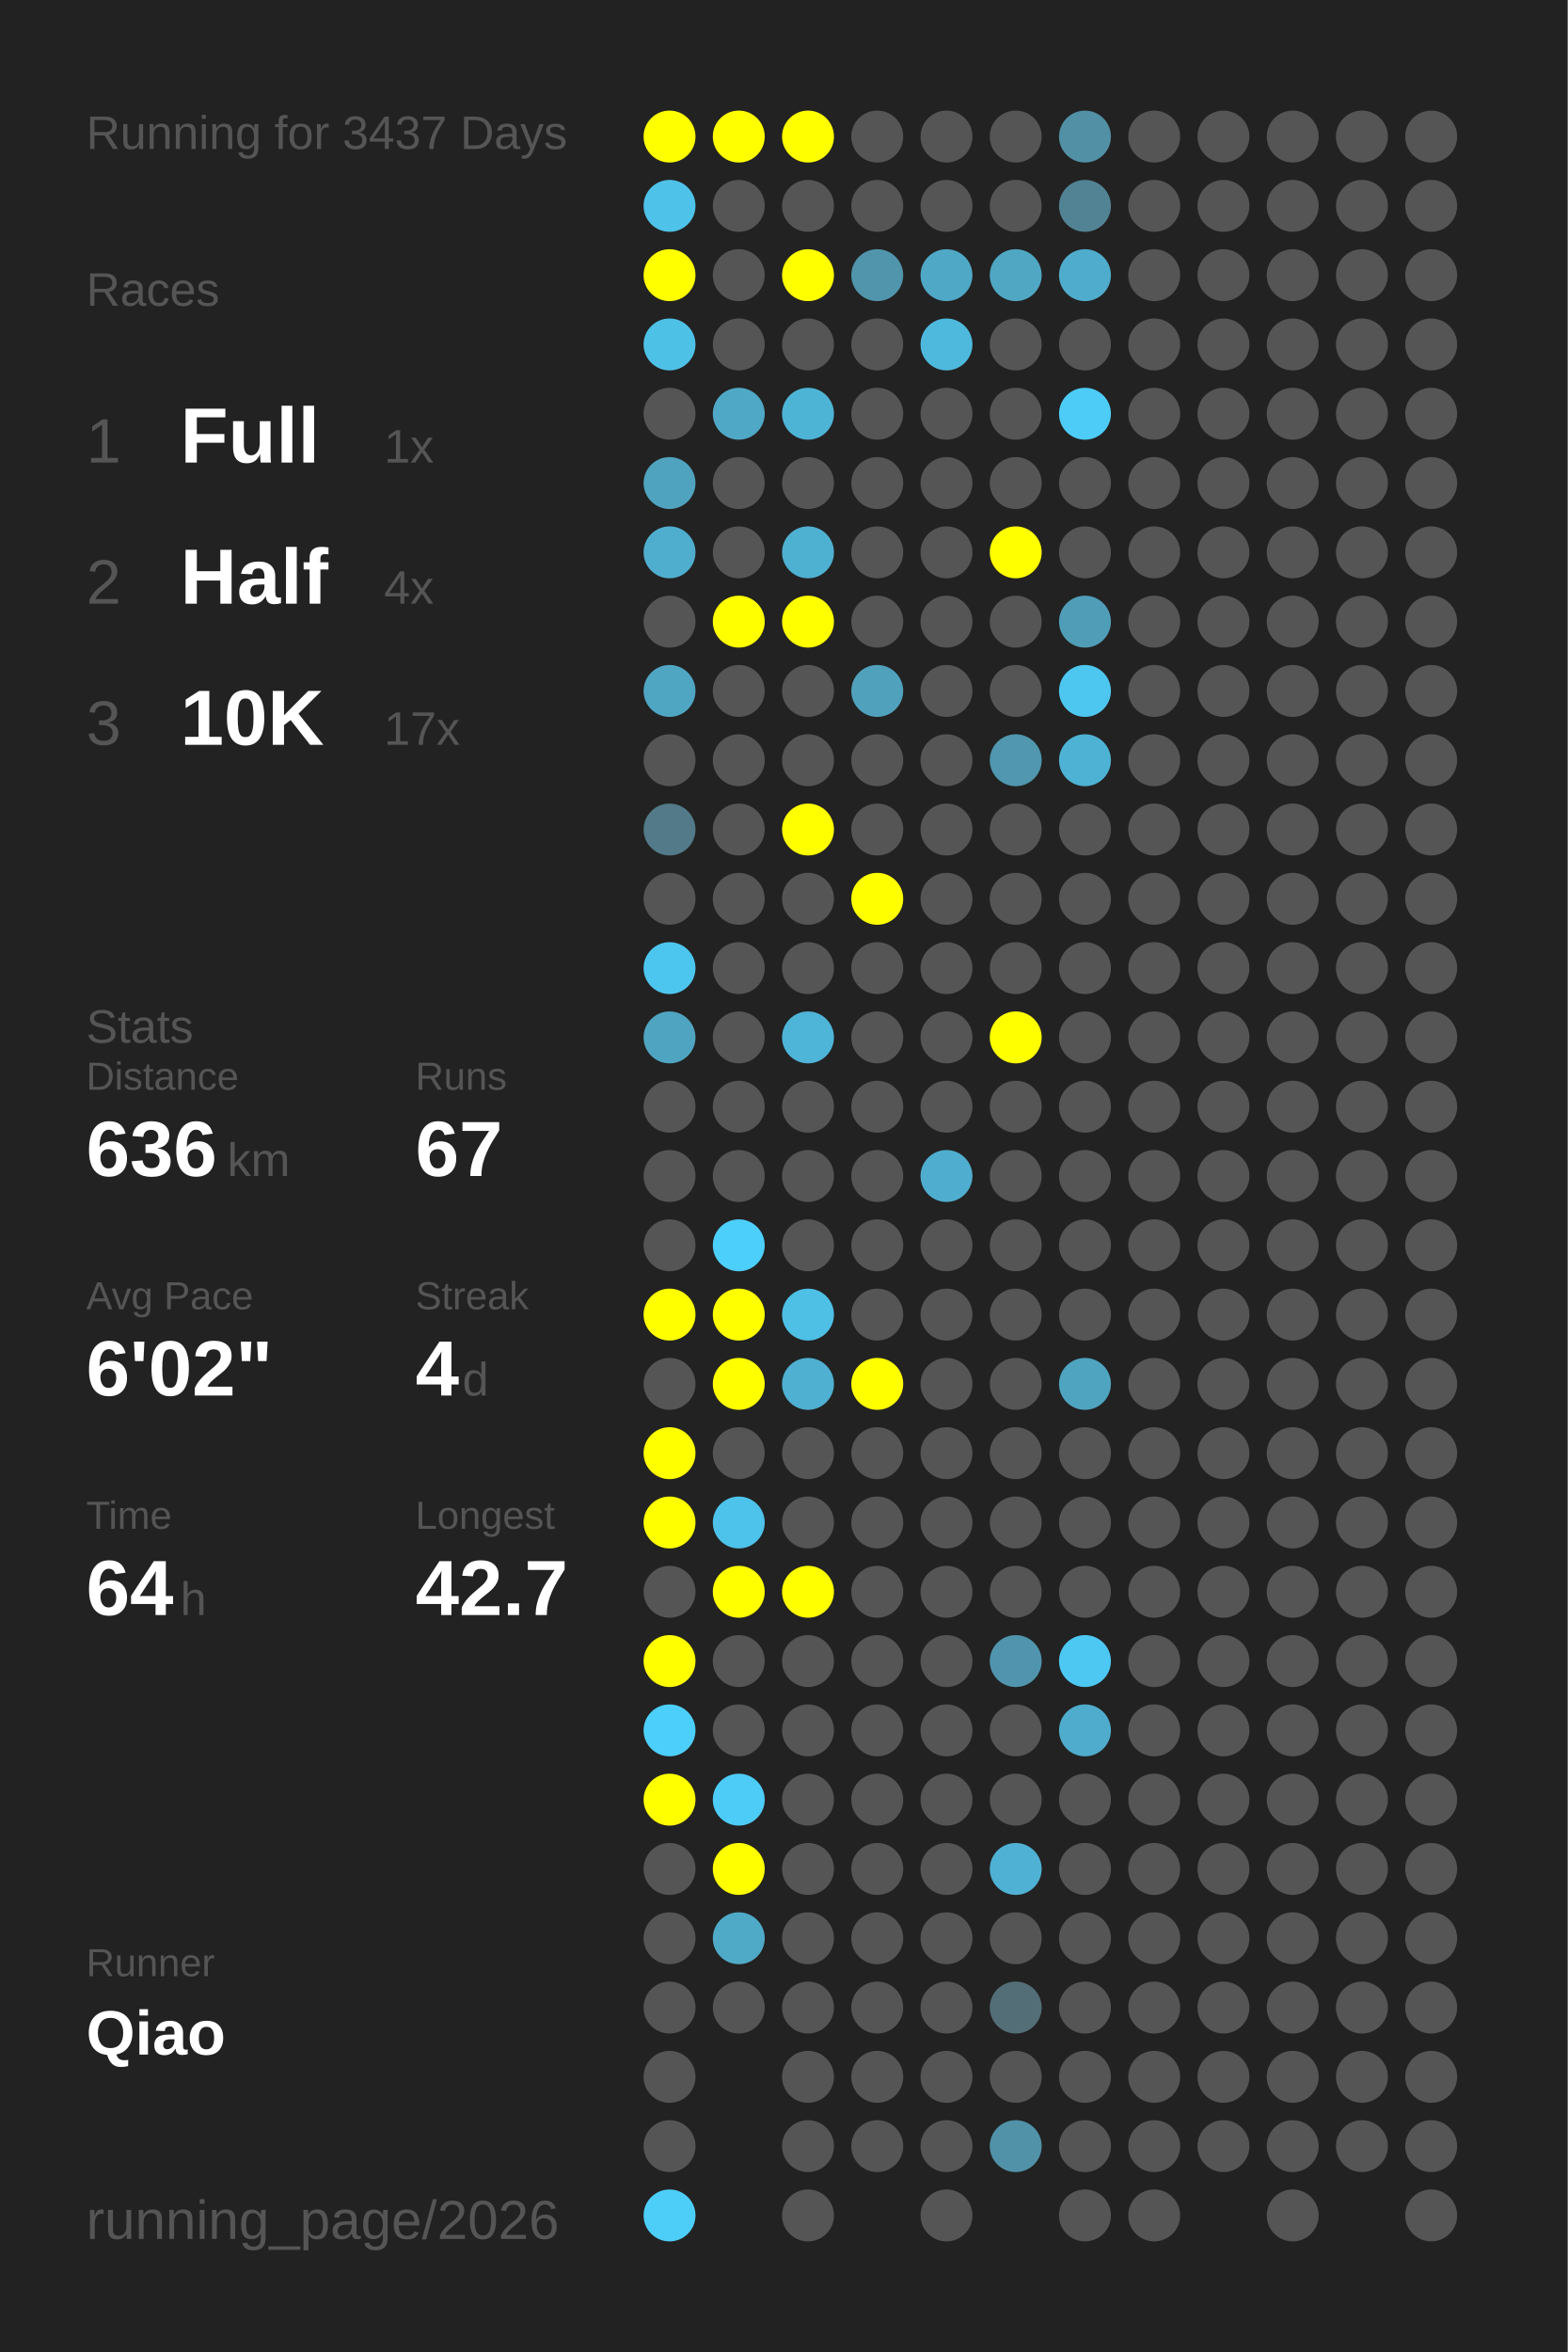
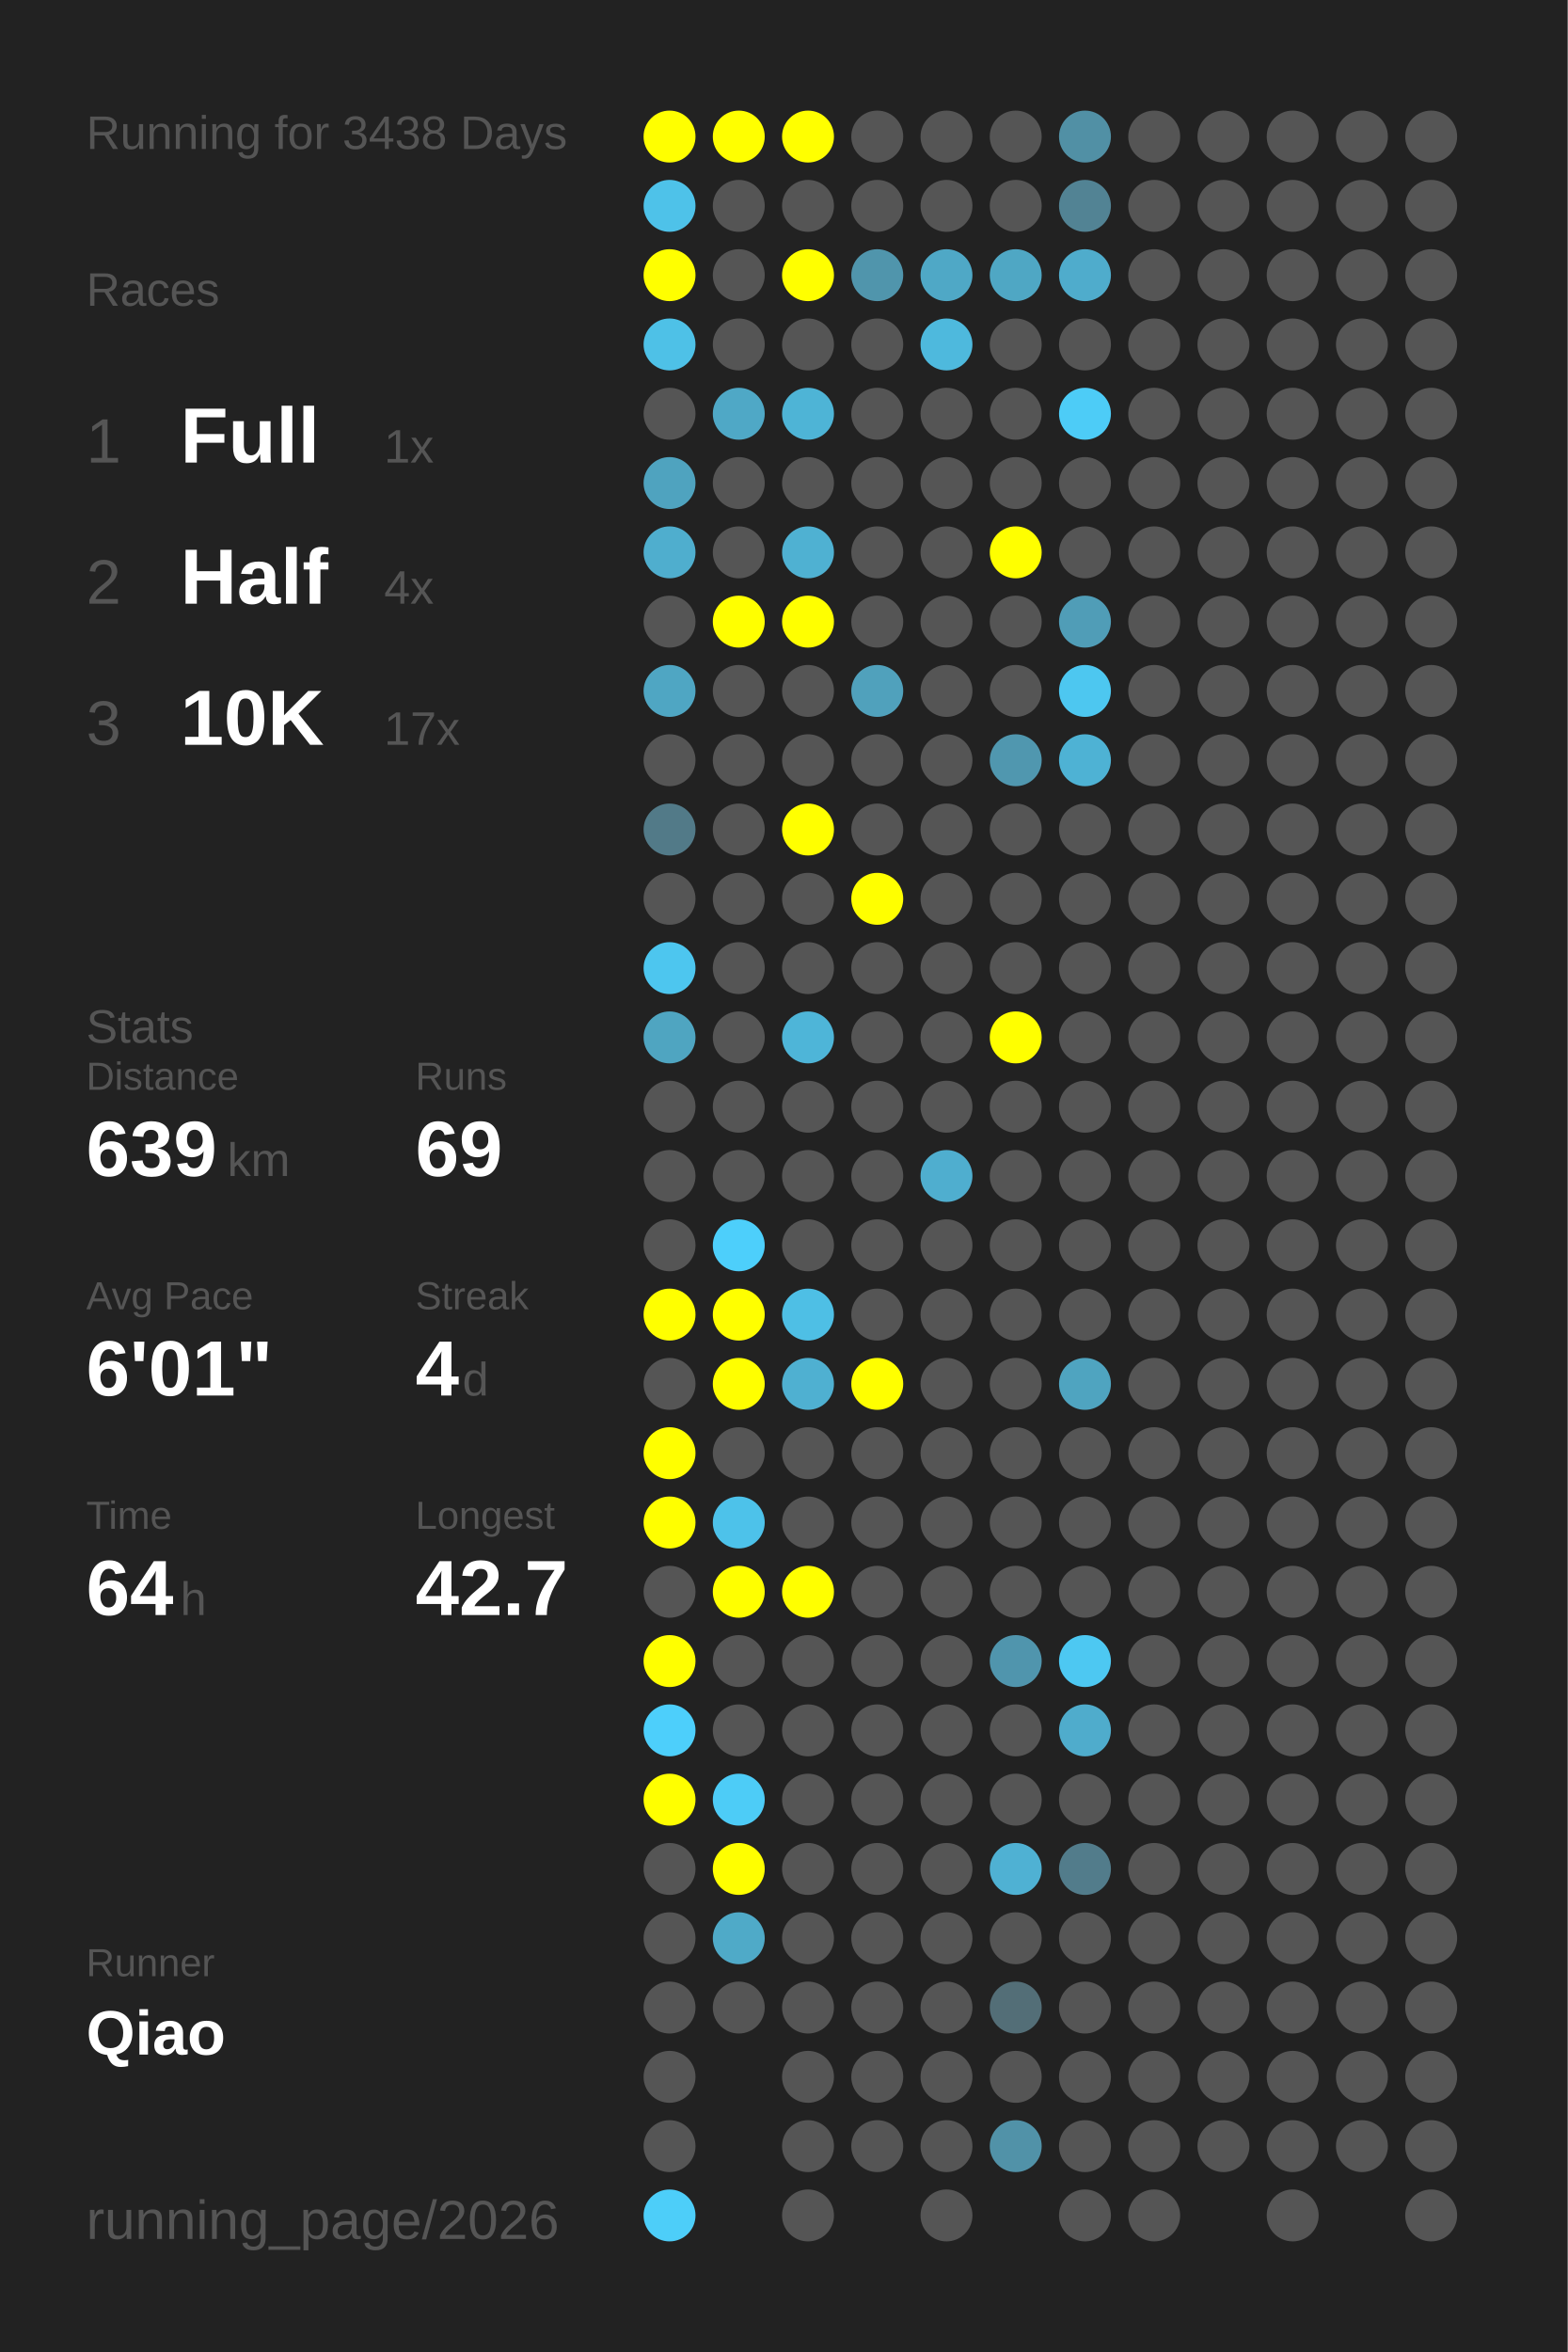
<svg xmlns="http://www.w3.org/2000/svg" baseProfile="full" height="300mm" version="1.1" viewBox="0,0,200,300" width="200mm">
  <defs />
  <rect fill="#222222" height="300" width="200" x="0" y="0" />
-   <text fill="#555555" style="font-size:6px; font-family:Arial;" x="11" y="19">Running for 3437 Days</text>
+   <text fill="#555555" style="font-size:6px; font-family:Arial;" x="11" y="19">Running for 3438 Days</text>
  <text fill="#555555" style="font-size:6px; font-family:Arial;" x="11" y="39">Races</text>
  <text fill="#555555" style="font-size:8px; font-family:Arial;" x="11" y="59">1</text>
  <text fill="#FFFFFF" style="font-size:10px; font-family:Arial; font-weight:bold;" x="23" y="59">Full</text>
  <text fill="#555555" style="font-size:6px; font-family:Arial;" x="49" y="59">1x</text>
  <text fill="#555555" style="font-size:8px; font-family:Arial;" x="11" y="77">2</text>
  <text fill="#FFFFFF" style="font-size:10px; font-family:Arial; font-weight:bold;" x="23" y="77">Half</text>
  <text fill="#555555" style="font-size:6px; font-family:Arial;" x="49" y="77">4x</text>
  <text fill="#555555" style="font-size:8px; font-family:Arial;" x="11" y="95">3</text>
  <text fill="#FFFFFF" style="font-size:10px; font-family:Arial; font-weight:bold;" x="23" y="95">10K</text>
  <text fill="#555555" style="font-size:6px; font-family:Arial;" x="49" y="95">17x</text>
  <text fill="#555555" style="font-size:6px; font-family:Arial;" x="11" y="133">Stats</text>
  <text fill="#555555" style="font-size:5px; font-family:Arial;" x="11" y="139">Distance</text>
-   <text fill="#FFFFFF" style="font-size:10px; font-family:Arial; font-weight:bold;" x="11" y="150">636</text>
+   <text fill="#FFFFFF" style="font-size:10px; font-family:Arial; font-weight:bold;" x="11" y="150">639</text>
  <text fill="#555555" style="font-size:6px; font-family:Arial;" x="29" y="150">km</text>
  <text fill="#555555" style="font-size:5px; font-family:Arial;" x="53" y="139">Runs</text>
-   <text fill="#FFFFFF" style="font-size:10px; font-family:Arial; font-weight:bold;" x="53" y="150">67</text>
+   <text fill="#FFFFFF" style="font-size:10px; font-family:Arial; font-weight:bold;" x="53" y="150">69</text>
  <text fill="#555555" style="font-size:5px; font-family:Arial;" x="11" y="167">Avg Pace</text>
-   <text fill="#FFFFFF" style="font-size:10px; font-family:Arial; font-weight:bold;" x="11" y="178">6'02"</text>
+   <text fill="#FFFFFF" style="font-size:10px; font-family:Arial; font-weight:bold;" x="11" y="178">6'01"</text>
  <text fill="#555555" style="font-size:5px; font-family:Arial;" x="53" y="167">Streak</text>
  <text fill="#FFFFFF" style="font-size:10px; font-family:Arial; font-weight:bold;" x="53" y="178">4</text>
  <text fill="#555555" style="font-size:6px; font-family:Arial;" x="59" y="178">d</text>
  <text fill="#555555" style="font-size:5px; font-family:Arial;" x="11" y="195">Time</text>
  <text fill="#FFFFFF" style="font-size:10px; font-family:Arial; font-weight:bold;" x="11" y="206">64</text>
  <text fill="#555555" style="font-size:6px; font-family:Arial;" x="23" y="206">h</text>
  <text fill="#555555" style="font-size:5px; font-family:Arial;" x="53" y="195">Longest</text>
  <text fill="#FFFFFF" style="font-size:10px; font-family:Arial; font-weight:bold;" x="53" y="206">42.7</text>
  <text fill="#555555" style="font-size:5px; font-family:Arial;" x="11" y="252.065">Runner</text>
  <text fill="#FFFFFF" style="font-size:8px; font-family:Arial; font-weight:bold;" x="11" y="262.065">Qiao</text>
  <text fill="#555555" style="font-size:7px; font-family:Arial;" x="11" y="285.581">running_page/2026</text>
  <circle cx="85.417" cy="17.419" fill="#FFFF00" r="3.312" />
  <circle cx="85.417" cy="26.258" fill="#4ec2e9" r="3.312" />
  <circle cx="85.417" cy="35.097" fill="#FFFF00" r="3.312" />
  <circle cx="85.417" cy="43.935" fill="#4ec1e7" r="3.312" />
  <circle cx="85.417" cy="52.774" fill="#555555" r="3.312" />
  <circle cx="85.417" cy="61.613" fill="#4fa3bf" r="3.312" />
  <circle cx="85.417" cy="70.452" fill="#4faece" r="3.312" />
  <circle cx="85.417" cy="79.29" fill="#555555" r="3.312" />
  <circle cx="85.417" cy="88.129" fill="#4fa6c3" r="3.312" />
  <circle cx="85.417" cy="96.968" fill="#555555" r="3.312" />
  <circle cx="85.417" cy="105.806" fill="#527a88" r="3.312" />
  <circle cx="85.417" cy="114.645" fill="#555555" r="3.312" />
  <circle cx="85.417" cy="123.484" fill="#4dc6ef" r="3.312" />
  <circle cx="85.417" cy="132.323" fill="#4fa5c1" r="3.312" />
  <circle cx="85.417" cy="141.161" fill="#555555" r="3.312" />
  <circle cx="85.417" cy="150" fill="#555555" r="3.312" />
  <circle cx="85.417" cy="158.839" fill="#555555" r="3.312" />
  <circle cx="85.417" cy="167.677" fill="#FFFF00" r="3.312" />
  <circle cx="85.417" cy="176.516" fill="#555555" r="3.312" />
  <circle cx="85.417" cy="185.355" fill="#FFFF00" r="3.312" />
  <circle cx="85.417" cy="194.194" fill="#FFFF00" r="3.312" />
  <circle cx="85.417" cy="203.032" fill="#555555" r="3.312" />
  <circle cx="85.417" cy="211.871" fill="#FFFF00" r="3.312" />
  <circle cx="85.417" cy="220.71" fill="#4dcffb" r="3.312" />
  <circle cx="85.417" cy="229.548" fill="#FFFF00" r="3.312" />
  <circle cx="85.417" cy="238.387" fill="#555555" r="3.312" />
  <circle cx="85.417" cy="247.226" fill="#555555" r="3.312" />
  <circle cx="85.417" cy="256.065" fill="#555555" r="3.312" />
  <circle cx="85.417" cy="264.903" fill="#555555" r="3.312" />
  <circle cx="85.417" cy="273.742" fill="#555555" r="3.312" />
  <circle cx="85.417" cy="282.581" fill="#4dcef9" r="3.312" />
  <circle cx="94.25" cy="17.419" fill="#FFFF00" r="3.312" />
  <circle cx="94.25" cy="26.258" fill="#555555" r="3.312" />
  <circle cx="94.25" cy="35.097" fill="#555555" r="3.312" />
  <circle cx="94.25" cy="43.935" fill="#555555" r="3.312" />
  <circle cx="94.25" cy="52.774" fill="#4fa8c6" r="3.312" />
  <circle cx="94.25" cy="61.613" fill="#555555" r="3.312" />
  <circle cx="94.25" cy="70.452" fill="#555555" r="3.312" />
  <circle cx="94.25" cy="79.29" fill="#FFFF00" r="3.312" />
  <circle cx="94.25" cy="88.129" fill="#555555" r="3.312" />
  <circle cx="94.25" cy="96.968" fill="#555555" r="3.312" />
  <circle cx="94.25" cy="105.806" fill="#555555" r="3.312" />
  <circle cx="94.25" cy="114.645" fill="#555555" r="3.312" />
  <circle cx="94.25" cy="123.484" fill="#555555" r="3.312" />
  <circle cx="94.25" cy="132.323" fill="#555555" r="3.312" />
  <circle cx="94.25" cy="141.161" fill="#555555" r="3.312" />
  <circle cx="94.25" cy="150" fill="#555555" r="3.312" />
  <circle cx="94.25" cy="158.839" fill="#4dcffb" r="3.312" />
  <circle cx="94.25" cy="167.677" fill="#FFFF00" r="3.312" />
  <circle cx="94.25" cy="176.516" fill="#FFFF00" r="3.312" />
  <circle cx="94.25" cy="185.355" fill="#555555" r="3.312" />
  <circle cx="94.25" cy="194.194" fill="#4dc2ea" r="3.312" />
  <circle cx="94.25" cy="203.032" fill="#FFFF00" r="3.312" />
  <circle cx="94.25" cy="211.871" fill="#555555" r="3.312" />
  <circle cx="94.25" cy="220.71" fill="#555555" r="3.312" />
  <circle cx="94.25" cy="229.548" fill="#4dccf7" r="3.312" />
  <circle cx="94.25" cy="238.387" fill="#FFFF00" r="3.312" />
  <circle cx="94.25" cy="247.226" fill="#4faac8" r="3.312" />
  <circle cx="94.25" cy="256.065" fill="#555555" r="3.312" />
  <circle cx="103.083" cy="17.419" fill="#FFFF00" r="3.312" />
  <circle cx="103.083" cy="26.258" fill="#555555" r="3.312" />
  <circle cx="103.083" cy="35.097" fill="#FFFF00" r="3.312" />
  <circle cx="103.083" cy="43.935" fill="#555555" r="3.312" />
  <circle cx="103.083" cy="52.774" fill="#4eb4d6" r="3.312" />
  <circle cx="103.083" cy="61.613" fill="#555555" r="3.312" />
  <circle cx="103.083" cy="70.452" fill="#4fb1d2" r="3.312" />
  <circle cx="103.083" cy="79.29" fill="#FFFF00" r="3.312" />
  <circle cx="103.083" cy="88.129" fill="#555555" r="3.312" />
  <circle cx="103.083" cy="96.968" fill="#555555" r="3.312" />
  <circle cx="103.083" cy="105.806" fill="#FFFF00" r="3.312" />
  <circle cx="103.083" cy="114.645" fill="#555555" r="3.312" />
  <circle cx="103.083" cy="123.484" fill="#555555" r="3.312" />
  <circle cx="103.083" cy="132.323" fill="#4eb5d8" r="3.312" />
  <circle cx="103.083" cy="141.161" fill="#555555" r="3.312" />
  <circle cx="103.083" cy="150" fill="#555555" r="3.312" />
  <circle cx="103.083" cy="158.839" fill="#555555" r="3.312" />
  <circle cx="103.083" cy="167.677" fill="#4ebfe5" r="3.312" />
  <circle cx="103.083" cy="176.516" fill="#4fb0d1" r="3.312" />
  <circle cx="103.083" cy="185.355" fill="#555555" r="3.312" />
  <circle cx="103.083" cy="194.194" fill="#555555" r="3.312" />
  <circle cx="103.083" cy="203.032" fill="#FFFF00" r="3.312" />
  <circle cx="103.083" cy="211.871" fill="#555555" r="3.312" />
  <circle cx="103.083" cy="220.71" fill="#555555" r="3.312" />
  <circle cx="103.083" cy="229.548" fill="#555555" r="3.312" />
  <circle cx="103.083" cy="238.387" fill="#555555" r="3.312" />
  <circle cx="103.083" cy="247.226" fill="#555555" r="3.312" />
  <circle cx="103.083" cy="256.065" fill="#555555" r="3.312" />
  <circle cx="103.083" cy="264.903" fill="#555555" r="3.312" />
  <circle cx="103.083" cy="273.742" fill="#555555" r="3.312" />
  <circle cx="103.083" cy="282.581" fill="#555555" r="3.312" />
  <circle cx="111.917" cy="17.419" fill="#555555" r="3.312" />
  <circle cx="111.917" cy="26.258" fill="#555555" r="3.312" />
  <circle cx="111.917" cy="35.097" fill="#5095ac" r="3.312" />
  <circle cx="111.917" cy="43.935" fill="#555555" r="3.312" />
  <circle cx="111.917" cy="52.774" fill="#555555" r="3.312" />
  <circle cx="111.917" cy="61.613" fill="#555555" r="3.312" />
  <circle cx="111.917" cy="70.452" fill="#555555" r="3.312" />
  <circle cx="111.917" cy="79.29" fill="#555555" r="3.312" />
  <circle cx="111.917" cy="88.129" fill="#50a1bc" r="3.312" />
  <circle cx="111.917" cy="96.968" fill="#555555" r="3.312" />
  <circle cx="111.917" cy="105.806" fill="#555555" r="3.312" />
  <circle cx="111.917" cy="114.645" fill="#FFFF00" r="3.312" />
  <circle cx="111.917" cy="123.484" fill="#555555" r="3.312" />
  <circle cx="111.917" cy="132.323" fill="#555555" r="3.312" />
  <circle cx="111.917" cy="141.161" fill="#555555" r="3.312" />
  <circle cx="111.917" cy="150" fill="#555555" r="3.312" />
  <circle cx="111.917" cy="158.839" fill="#555555" r="3.312" />
  <circle cx="111.917" cy="167.677" fill="#555555" r="3.312" />
  <circle cx="111.917" cy="176.516" fill="#FFFF00" r="3.312" />
  <circle cx="111.917" cy="185.355" fill="#555555" r="3.312" />
  <circle cx="111.917" cy="194.194" fill="#555555" r="3.312" />
  <circle cx="111.917" cy="203.032" fill="#555555" r="3.312" />
  <circle cx="111.917" cy="211.871" fill="#555555" r="3.312" />
  <circle cx="111.917" cy="220.71" fill="#555555" r="3.312" />
  <circle cx="111.917" cy="229.548" fill="#555555" r="3.312" />
  <circle cx="111.917" cy="238.387" fill="#555555" r="3.312" />
  <circle cx="111.917" cy="247.226" fill="#555555" r="3.312" />
  <circle cx="111.917" cy="256.065" fill="#555555" r="3.312" />
  <circle cx="111.917" cy="264.903" fill="#555555" r="3.312" />
  <circle cx="111.917" cy="273.742" fill="#555555" r="3.312" />
  <circle cx="120.75" cy="17.419" fill="#555555" r="3.312" />
  <circle cx="120.75" cy="26.258" fill="#555555" r="3.312" />
  <circle cx="120.75" cy="35.097" fill="#4fa8c6" r="3.312" />
  <circle cx="120.75" cy="43.935" fill="#4eb9dd" r="3.312" />
  <circle cx="120.75" cy="52.774" fill="#555555" r="3.312" />
  <circle cx="120.75" cy="61.613" fill="#555555" r="3.312" />
  <circle cx="120.75" cy="70.452" fill="#555555" r="3.312" />
  <circle cx="120.75" cy="79.29" fill="#555555" r="3.312" />
  <circle cx="120.75" cy="88.129" fill="#555555" r="3.312" />
  <circle cx="120.75" cy="96.968" fill="#555555" r="3.312" />
  <circle cx="120.75" cy="105.806" fill="#555555" r="3.312" />
  <circle cx="120.75" cy="114.645" fill="#555555" r="3.312" />
  <circle cx="120.75" cy="123.484" fill="#555555" r="3.312" />
  <circle cx="120.75" cy="132.323" fill="#555555" r="3.312" />
  <circle cx="120.75" cy="141.161" fill="#555555" r="3.312" />
  <circle cx="120.75" cy="150" fill="#4faecf" r="3.312" />
  <circle cx="120.75" cy="158.839" fill="#555555" r="3.312" />
  <circle cx="120.75" cy="167.677" fill="#555555" r="3.312" />
  <circle cx="120.75" cy="176.516" fill="#555555" r="3.312" />
  <circle cx="120.75" cy="185.355" fill="#555555" r="3.312" />
  <circle cx="120.75" cy="194.194" fill="#555555" r="3.312" />
  <circle cx="120.75" cy="203.032" fill="#555555" r="3.312" />
  <circle cx="120.75" cy="211.871" fill="#555555" r="3.312" />
  <circle cx="120.75" cy="220.71" fill="#555555" r="3.312" />
  <circle cx="120.75" cy="229.548" fill="#555555" r="3.312" />
  <circle cx="120.75" cy="238.387" fill="#555555" r="3.312" />
  <circle cx="120.75" cy="247.226" fill="#555555" r="3.312" />
  <circle cx="120.75" cy="256.065" fill="#555555" r="3.312" />
  <circle cx="120.75" cy="264.903" fill="#555555" r="3.312" />
  <circle cx="120.75" cy="273.742" fill="#555555" r="3.312" />
  <circle cx="120.75" cy="282.581" fill="#555555" r="3.312" />
  <circle cx="129.583" cy="17.419" fill="#555555" r="3.312" />
  <circle cx="129.583" cy="26.258" fill="#555555" r="3.312" />
  <circle cx="129.583" cy="35.097" fill="#4fa7c4" r="3.312" />
  <circle cx="129.583" cy="43.935" fill="#555555" r="3.312" />
  <circle cx="129.583" cy="52.774" fill="#555555" r="3.312" />
  <circle cx="129.583" cy="61.613" fill="#555555" r="3.312" />
  <circle cx="129.583" cy="70.452" fill="#FFFF00" r="3.312" />
  <circle cx="129.583" cy="79.29" fill="#555555" r="3.312" />
  <circle cx="129.583" cy="88.129" fill="#555555" r="3.312" />
  <circle cx="129.583" cy="96.968" fill="#5097af" r="3.312" />
  <circle cx="129.583" cy="105.806" fill="#555555" r="3.312" />
  <circle cx="129.583" cy="114.645" fill="#555555" r="3.312" />
  <circle cx="129.583" cy="123.484" fill="#555555" r="3.312" />
  <circle cx="129.583" cy="132.323" fill="#FFFF00" r="3.312" />
  <circle cx="129.583" cy="141.161" fill="#555555" r="3.312" />
  <circle cx="129.583" cy="150" fill="#555555" r="3.312" />
  <circle cx="129.583" cy="158.839" fill="#555555" r="3.312" />
  <circle cx="129.583" cy="167.677" fill="#555555" r="3.312" />
  <circle cx="129.583" cy="176.516" fill="#555555" r="3.312" />
  <circle cx="129.583" cy="185.355" fill="#555555" r="3.312" />
  <circle cx="129.583" cy="194.194" fill="#555555" r="3.312" />
  <circle cx="129.583" cy="203.032" fill="#555555" r="3.312" />
  <circle cx="129.583" cy="211.871" fill="#5095ad" r="3.312" />
  <circle cx="129.583" cy="220.71" fill="#555555" r="3.312" />
  <circle cx="129.583" cy="229.548" fill="#555555" r="3.312" />
  <circle cx="129.583" cy="238.387" fill="#4fb1d3" r="3.312" />
  <circle cx="129.583" cy="247.226" fill="#555555" r="3.312" />
  <circle cx="129.583" cy="256.065" fill="#536e77" r="3.312" />
  <circle cx="129.583" cy="264.903" fill="#555555" r="3.312" />
  <circle cx="129.583" cy="273.742" fill="#5192a8" r="3.312" />
  <circle cx="138.417" cy="17.419" fill="#5190a5" r="3.312" />
  <circle cx="138.417" cy="26.258" fill="#528394" r="3.312" />
  <circle cx="138.417" cy="35.097" fill="#4faccc" r="3.312" />
  <circle cx="138.417" cy="43.935" fill="#555555" r="3.312" />
  <circle cx="138.417" cy="52.774" fill="#4dccf7" r="3.312" />
  <circle cx="138.417" cy="61.613" fill="#555555" r="3.312" />
  <circle cx="138.417" cy="70.452" fill="#555555" r="3.312" />
  <circle cx="138.417" cy="79.29" fill="#509db7" r="3.312" />
  <circle cx="138.417" cy="88.129" fill="#4dc7f0" r="3.312" />
  <circle cx="138.417" cy="96.968" fill="#4eb2d4" r="3.312" />
  <circle cx="138.417" cy="105.806" fill="#555555" r="3.312" />
  <circle cx="138.417" cy="114.645" fill="#555555" r="3.312" />
  <circle cx="138.417" cy="123.484" fill="#555555" r="3.312" />
  <circle cx="138.417" cy="132.323" fill="#555555" r="3.312" />
  <circle cx="138.417" cy="141.161" fill="#555555" r="3.312" />
  <circle cx="138.417" cy="150" fill="#555555" r="3.312" />
  <circle cx="138.417" cy="158.839" fill="#555555" r="3.312" />
  <circle cx="138.417" cy="167.677" fill="#555555" r="3.312" />
  <circle cx="138.417" cy="176.516" fill="#4fa4c0" r="3.312" />
  <circle cx="138.417" cy="185.355" fill="#555555" r="3.312" />
  <circle cx="138.417" cy="194.194" fill="#555555" r="3.312" />
  <circle cx="138.417" cy="203.032" fill="#555555" r="3.312" />
  <circle cx="138.417" cy="211.871" fill="#4dc8f2" r="3.312" />
  <circle cx="138.417" cy="220.71" fill="#4faccc" r="3.312" />
  <circle cx="138.417" cy="229.548" fill="#555555" r="3.312" />
-   <circle cx="138.417" cy="238.387" fill="#555555" r="3.312" />
+   <circle cx="138.417" cy="238.387" fill="#527c8b" r="3.312" />
  <circle cx="138.417" cy="247.226" fill="#555555" r="3.312" />
  <circle cx="138.417" cy="256.065" fill="#555555" r="3.312" />
  <circle cx="138.417" cy="264.903" fill="#555555" r="3.312" />
  <circle cx="138.417" cy="273.742" fill="#555555" r="3.312" />
  <circle cx="138.417" cy="282.581" fill="#555555" r="3.312" />
  <circle cx="147.25" cy="17.419" fill="#555555" r="3.312" />
  <circle cx="147.25" cy="26.258" fill="#555555" r="3.312" />
  <circle cx="147.25" cy="35.097" fill="#555555" r="3.312" />
  <circle cx="147.25" cy="43.935" fill="#555555" r="3.312" />
  <circle cx="147.25" cy="52.774" fill="#555555" r="3.312" />
  <circle cx="147.25" cy="61.613" fill="#555555" r="3.312" />
  <circle cx="147.25" cy="70.452" fill="#555555" r="3.312" />
  <circle cx="147.25" cy="79.29" fill="#555555" r="3.312" />
  <circle cx="147.25" cy="88.129" fill="#555555" r="3.312" />
  <circle cx="147.25" cy="96.968" fill="#555555" r="3.312" />
  <circle cx="147.25" cy="105.806" fill="#555555" r="3.312" />
  <circle cx="147.25" cy="114.645" fill="#555555" r="3.312" />
  <circle cx="147.25" cy="123.484" fill="#555555" r="3.312" />
  <circle cx="147.25" cy="132.323" fill="#555555" r="3.312" />
  <circle cx="147.25" cy="141.161" fill="#555555" r="3.312" />
  <circle cx="147.25" cy="150" fill="#555555" r="3.312" />
  <circle cx="147.25" cy="158.839" fill="#555555" r="3.312" />
  <circle cx="147.25" cy="167.677" fill="#555555" r="3.312" />
  <circle cx="147.25" cy="176.516" fill="#555555" r="3.312" />
  <circle cx="147.25" cy="185.355" fill="#555555" r="3.312" />
  <circle cx="147.25" cy="194.194" fill="#555555" r="3.312" />
  <circle cx="147.25" cy="203.032" fill="#555555" r="3.312" />
  <circle cx="147.25" cy="211.871" fill="#555555" r="3.312" />
  <circle cx="147.25" cy="220.71" fill="#555555" r="3.312" />
  <circle cx="147.25" cy="229.548" fill="#555555" r="3.312" />
  <circle cx="147.25" cy="238.387" fill="#555555" r="3.312" />
  <circle cx="147.25" cy="247.226" fill="#555555" r="3.312" />
  <circle cx="147.25" cy="256.065" fill="#555555" r="3.312" />
  <circle cx="147.25" cy="264.903" fill="#555555" r="3.312" />
  <circle cx="147.25" cy="273.742" fill="#555555" r="3.312" />
  <circle cx="147.25" cy="282.581" fill="#555555" r="3.312" />
  <circle cx="156.083" cy="17.419" fill="#555555" r="3.312" />
  <circle cx="156.083" cy="26.258" fill="#555555" r="3.312" />
  <circle cx="156.083" cy="35.097" fill="#555555" r="3.312" />
  <circle cx="156.083" cy="43.935" fill="#555555" r="3.312" />
  <circle cx="156.083" cy="52.774" fill="#555555" r="3.312" />
  <circle cx="156.083" cy="61.613" fill="#555555" r="3.312" />
  <circle cx="156.083" cy="70.452" fill="#555555" r="3.312" />
  <circle cx="156.083" cy="79.29" fill="#555555" r="3.312" />
  <circle cx="156.083" cy="88.129" fill="#555555" r="3.312" />
  <circle cx="156.083" cy="96.968" fill="#555555" r="3.312" />
  <circle cx="156.083" cy="105.806" fill="#555555" r="3.312" />
  <circle cx="156.083" cy="114.645" fill="#555555" r="3.312" />
  <circle cx="156.083" cy="123.484" fill="#555555" r="3.312" />
  <circle cx="156.083" cy="132.323" fill="#555555" r="3.312" />
  <circle cx="156.083" cy="141.161" fill="#555555" r="3.312" />
  <circle cx="156.083" cy="150" fill="#555555" r="3.312" />
  <circle cx="156.083" cy="158.839" fill="#555555" r="3.312" />
  <circle cx="156.083" cy="167.677" fill="#555555" r="3.312" />
  <circle cx="156.083" cy="176.516" fill="#555555" r="3.312" />
  <circle cx="156.083" cy="185.355" fill="#555555" r="3.312" />
  <circle cx="156.083" cy="194.194" fill="#555555" r="3.312" />
  <circle cx="156.083" cy="203.032" fill="#555555" r="3.312" />
  <circle cx="156.083" cy="211.871" fill="#555555" r="3.312" />
  <circle cx="156.083" cy="220.71" fill="#555555" r="3.312" />
  <circle cx="156.083" cy="229.548" fill="#555555" r="3.312" />
  <circle cx="156.083" cy="238.387" fill="#555555" r="3.312" />
  <circle cx="156.083" cy="247.226" fill="#555555" r="3.312" />
  <circle cx="156.083" cy="256.065" fill="#555555" r="3.312" />
  <circle cx="156.083" cy="264.903" fill="#555555" r="3.312" />
  <circle cx="156.083" cy="273.742" fill="#555555" r="3.312" />
  <circle cx="164.917" cy="17.419" fill="#555555" r="3.312" />
  <circle cx="164.917" cy="26.258" fill="#555555" r="3.312" />
  <circle cx="164.917" cy="35.097" fill="#555555" r="3.312" />
  <circle cx="164.917" cy="43.935" fill="#555555" r="3.312" />
  <circle cx="164.917" cy="52.774" fill="#555555" r="3.312" />
  <circle cx="164.917" cy="61.613" fill="#555555" r="3.312" />
  <circle cx="164.917" cy="70.452" fill="#555555" r="3.312" />
  <circle cx="164.917" cy="79.29" fill="#555555" r="3.312" />
  <circle cx="164.917" cy="88.129" fill="#555555" r="3.312" />
  <circle cx="164.917" cy="96.968" fill="#555555" r="3.312" />
  <circle cx="164.917" cy="105.806" fill="#555555" r="3.312" />
  <circle cx="164.917" cy="114.645" fill="#555555" r="3.312" />
  <circle cx="164.917" cy="123.484" fill="#555555" r="3.312" />
  <circle cx="164.917" cy="132.323" fill="#555555" r="3.312" />
  <circle cx="164.917" cy="141.161" fill="#555555" r="3.312" />
  <circle cx="164.917" cy="150" fill="#555555" r="3.312" />
  <circle cx="164.917" cy="158.839" fill="#555555" r="3.312" />
  <circle cx="164.917" cy="167.677" fill="#555555" r="3.312" />
  <circle cx="164.917" cy="176.516" fill="#555555" r="3.312" />
  <circle cx="164.917" cy="185.355" fill="#555555" r="3.312" />
  <circle cx="164.917" cy="194.194" fill="#555555" r="3.312" />
  <circle cx="164.917" cy="203.032" fill="#555555" r="3.312" />
  <circle cx="164.917" cy="211.871" fill="#555555" r="3.312" />
  <circle cx="164.917" cy="220.71" fill="#555555" r="3.312" />
  <circle cx="164.917" cy="229.548" fill="#555555" r="3.312" />
  <circle cx="164.917" cy="238.387" fill="#555555" r="3.312" />
  <circle cx="164.917" cy="247.226" fill="#555555" r="3.312" />
  <circle cx="164.917" cy="256.065" fill="#555555" r="3.312" />
  <circle cx="164.917" cy="264.903" fill="#555555" r="3.312" />
  <circle cx="164.917" cy="273.742" fill="#555555" r="3.312" />
  <circle cx="164.917" cy="282.581" fill="#555555" r="3.312" />
  <circle cx="173.75" cy="17.419" fill="#555555" r="3.312" />
  <circle cx="173.75" cy="26.258" fill="#555555" r="3.312" />
  <circle cx="173.75" cy="35.097" fill="#555555" r="3.312" />
  <circle cx="173.75" cy="43.935" fill="#555555" r="3.312" />
  <circle cx="173.75" cy="52.774" fill="#555555" r="3.312" />
  <circle cx="173.75" cy="61.613" fill="#555555" r="3.312" />
  <circle cx="173.75" cy="70.452" fill="#555555" r="3.312" />
  <circle cx="173.75" cy="79.29" fill="#555555" r="3.312" />
  <circle cx="173.75" cy="88.129" fill="#555555" r="3.312" />
  <circle cx="173.75" cy="96.968" fill="#555555" r="3.312" />
  <circle cx="173.75" cy="105.806" fill="#555555" r="3.312" />
  <circle cx="173.75" cy="114.645" fill="#555555" r="3.312" />
  <circle cx="173.75" cy="123.484" fill="#555555" r="3.312" />
  <circle cx="173.75" cy="132.323" fill="#555555" r="3.312" />
  <circle cx="173.75" cy="141.161" fill="#555555" r="3.312" />
  <circle cx="173.75" cy="150" fill="#555555" r="3.312" />
  <circle cx="173.75" cy="158.839" fill="#555555" r="3.312" />
  <circle cx="173.75" cy="167.677" fill="#555555" r="3.312" />
  <circle cx="173.75" cy="176.516" fill="#555555" r="3.312" />
  <circle cx="173.75" cy="185.355" fill="#555555" r="3.312" />
  <circle cx="173.75" cy="194.194" fill="#555555" r="3.312" />
  <circle cx="173.75" cy="203.032" fill="#555555" r="3.312" />
  <circle cx="173.75" cy="211.871" fill="#555555" r="3.312" />
  <circle cx="173.75" cy="220.71" fill="#555555" r="3.312" />
  <circle cx="173.75" cy="229.548" fill="#555555" r="3.312" />
  <circle cx="173.75" cy="238.387" fill="#555555" r="3.312" />
  <circle cx="173.75" cy="247.226" fill="#555555" r="3.312" />
  <circle cx="173.75" cy="256.065" fill="#555555" r="3.312" />
  <circle cx="173.75" cy="264.903" fill="#555555" r="3.312" />
  <circle cx="173.75" cy="273.742" fill="#555555" r="3.312" />
  <circle cx="182.583" cy="17.419" fill="#555555" r="3.312" />
  <circle cx="182.583" cy="26.258" fill="#555555" r="3.312" />
  <circle cx="182.583" cy="35.097" fill="#555555" r="3.312" />
  <circle cx="182.583" cy="43.935" fill="#555555" r="3.312" />
  <circle cx="182.583" cy="52.774" fill="#555555" r="3.312" />
  <circle cx="182.583" cy="61.613" fill="#555555" r="3.312" />
  <circle cx="182.583" cy="70.452" fill="#555555" r="3.312" />
  <circle cx="182.583" cy="79.29" fill="#555555" r="3.312" />
  <circle cx="182.583" cy="88.129" fill="#555555" r="3.312" />
  <circle cx="182.583" cy="96.968" fill="#555555" r="3.312" />
  <circle cx="182.583" cy="105.806" fill="#555555" r="3.312" />
  <circle cx="182.583" cy="114.645" fill="#555555" r="3.312" />
  <circle cx="182.583" cy="123.484" fill="#555555" r="3.312" />
  <circle cx="182.583" cy="132.323" fill="#555555" r="3.312" />
  <circle cx="182.583" cy="141.161" fill="#555555" r="3.312" />
  <circle cx="182.583" cy="150" fill="#555555" r="3.312" />
  <circle cx="182.583" cy="158.839" fill="#555555" r="3.312" />
  <circle cx="182.583" cy="167.677" fill="#555555" r="3.312" />
  <circle cx="182.583" cy="176.516" fill="#555555" r="3.312" />
  <circle cx="182.583" cy="185.355" fill="#555555" r="3.312" />
  <circle cx="182.583" cy="194.194" fill="#555555" r="3.312" />
  <circle cx="182.583" cy="203.032" fill="#555555" r="3.312" />
  <circle cx="182.583" cy="211.871" fill="#555555" r="3.312" />
  <circle cx="182.583" cy="220.71" fill="#555555" r="3.312" />
  <circle cx="182.583" cy="229.548" fill="#555555" r="3.312" />
  <circle cx="182.583" cy="238.387" fill="#555555" r="3.312" />
  <circle cx="182.583" cy="247.226" fill="#555555" r="3.312" />
  <circle cx="182.583" cy="256.065" fill="#555555" r="3.312" />
  <circle cx="182.583" cy="264.903" fill="#555555" r="3.312" />
  <circle cx="182.583" cy="273.742" fill="#555555" r="3.312" />
  <circle cx="182.583" cy="282.581" fill="#555555" r="3.312" />
</svg>
